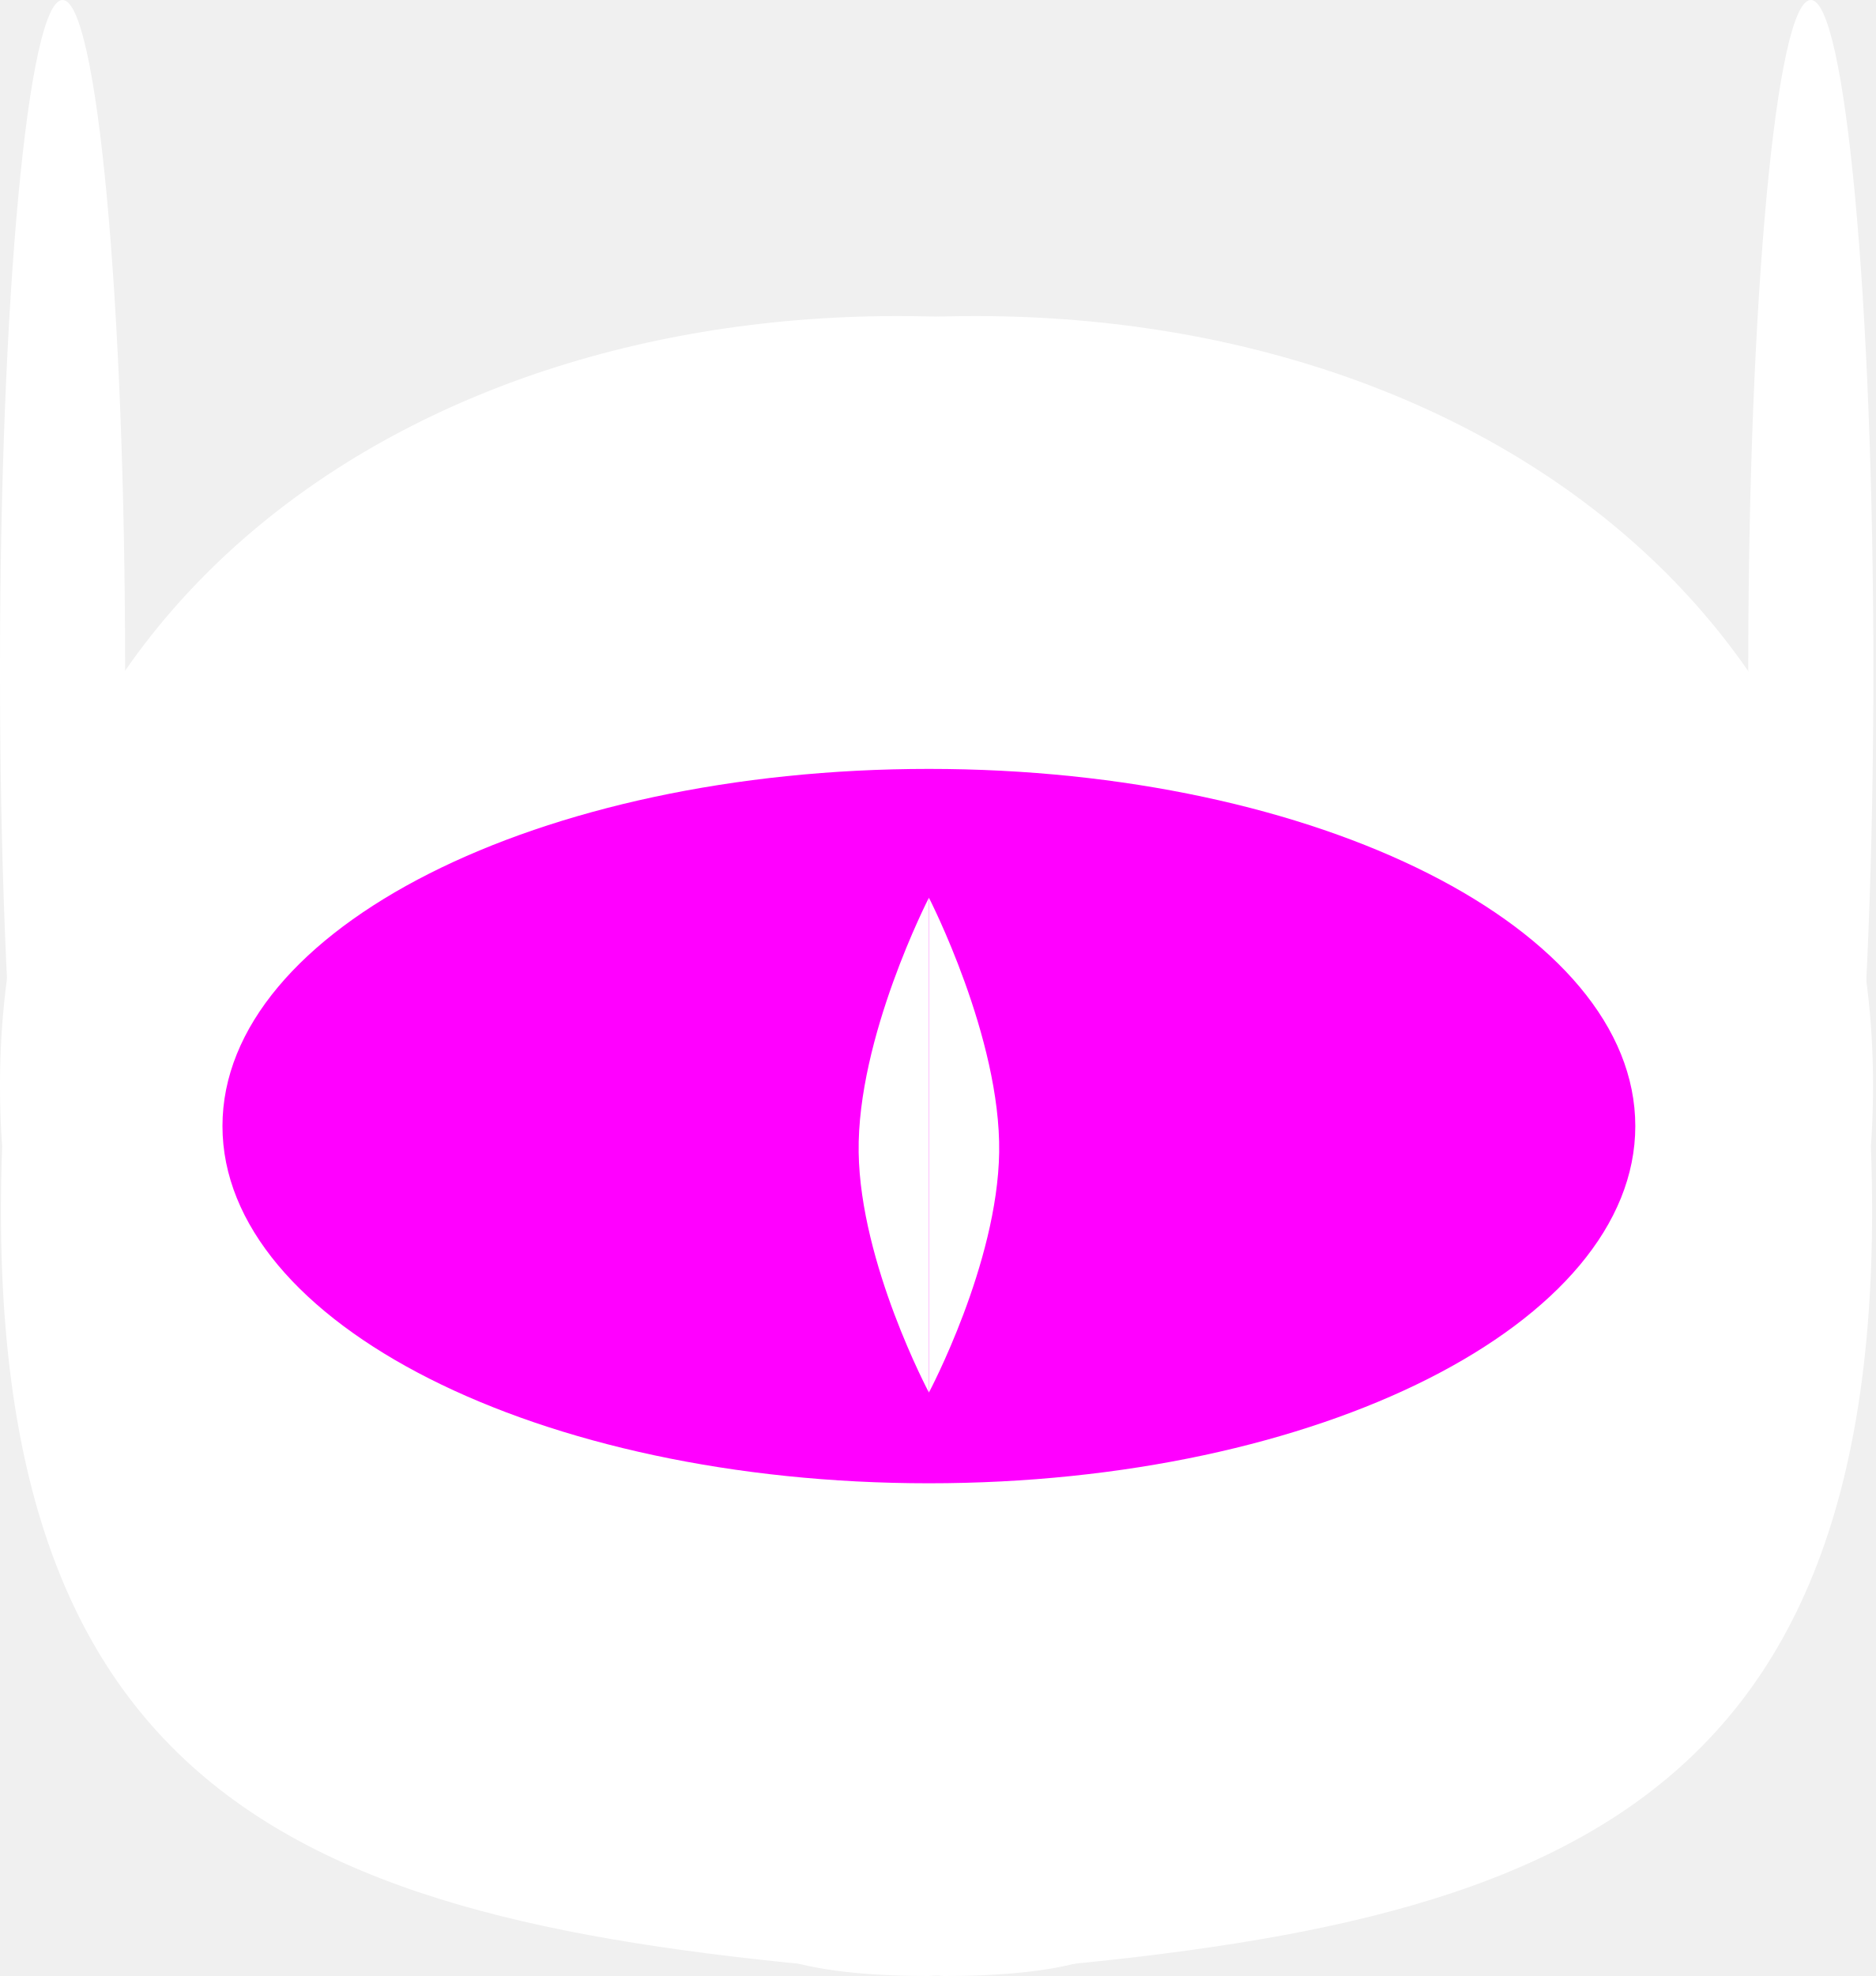
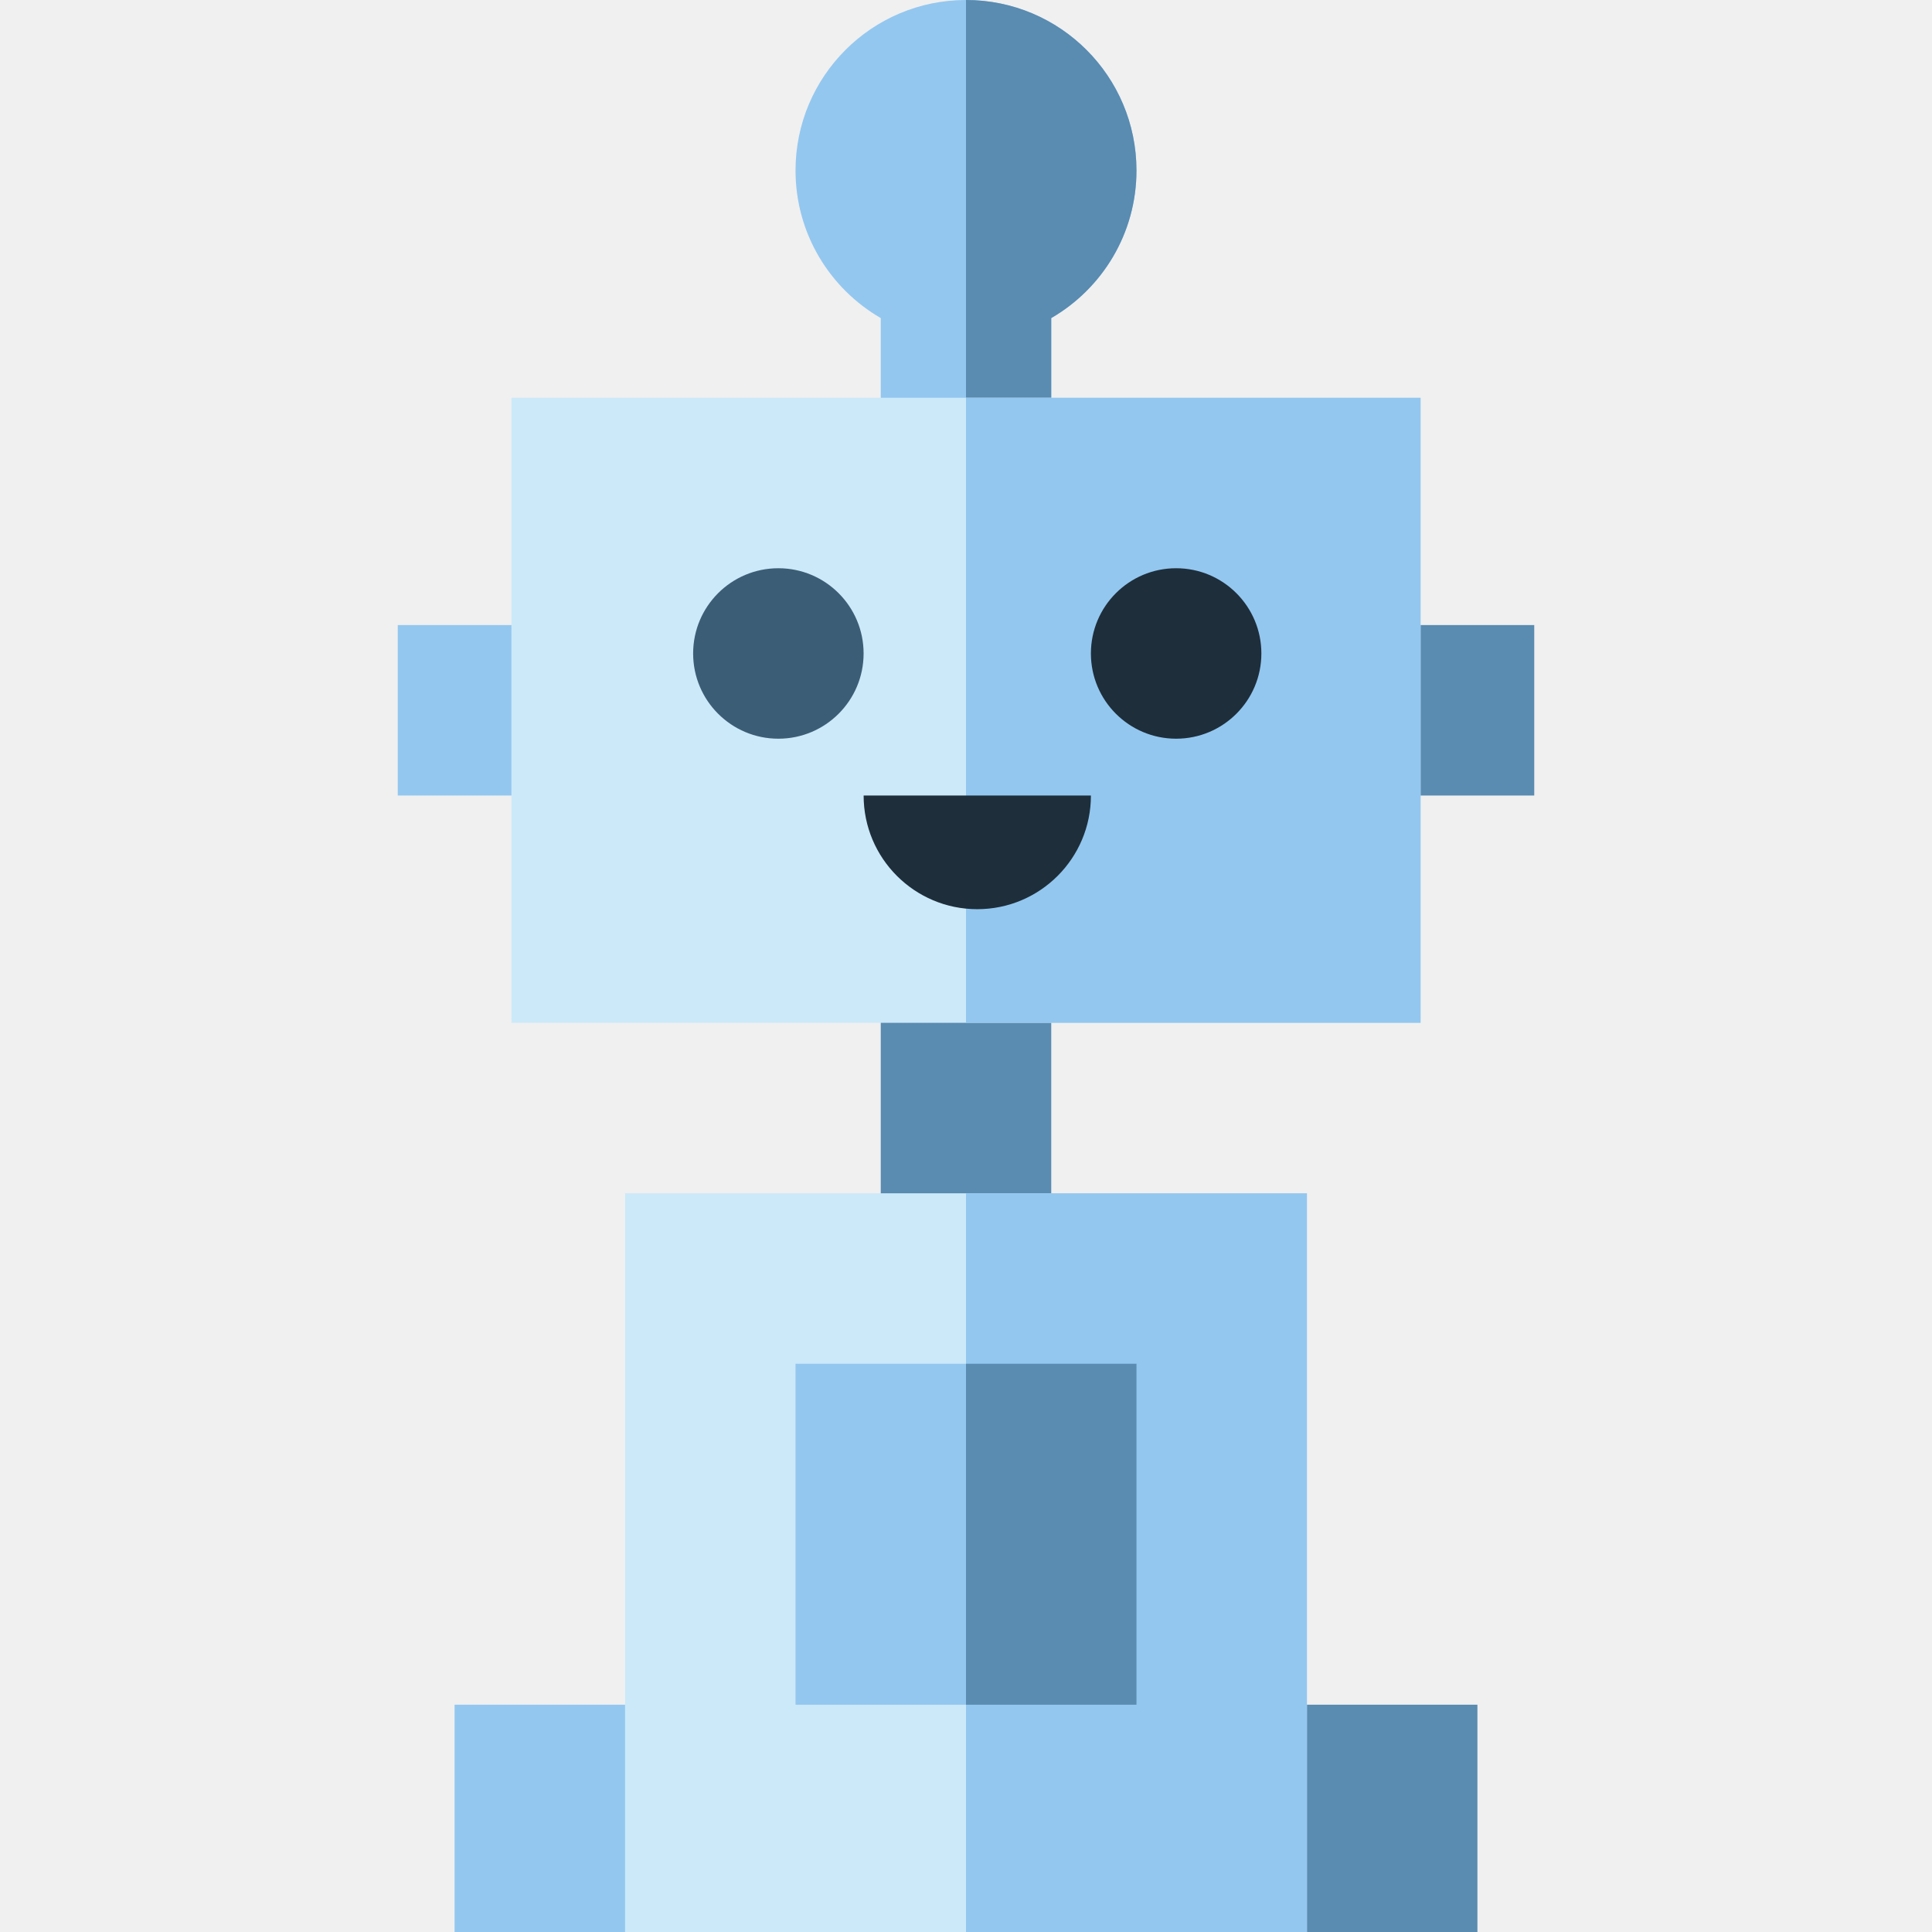
- <svg xmlns="http://www.w3.org/2000/svg" width="545" height="574" viewBox="0 0 545 574" fill="none">
-   <path d="M543.594 333.031C550.965 535.445 440.97 561.526 270.023 574C118.934 574 286.749 466.114 286.749 333.031C286.749 199.947 118.934 92.061 270.023 92.061C423.96 86.391 554.367 178.243 543.594 333.031Z" fill="white" />
-   <path d="M0.623 333.031C-6.748 535.445 103.248 561.526 274.195 574C425.284 574 257.468 466.114 257.468 333.031C257.468 199.947 425.284 92.061 274.195 92.061C120.258 86.391 -10.149 178.243 0.623 333.031Z" fill="white" />
-   <ellipse cx="269.886" cy="327.113" rx="205.249" ry="103.759" fill="fuchsia" />
-   <path d="M269.895 260.775L269.895 404.506C269.895 404.506 249.975 367.146 249.483 334.767C248.976 301.4 269.895 260.775 269.895 260.775Z" fill="white" />
-   <path d="M269.895 260.775L269.895 404.506C269.895 404.506 289.814 367.146 290.306 334.767C290.813 301.4 269.895 260.775 269.895 260.775Z" fill="white" />
-   <ellipse cx="526.129" cy="194.767" rx="18.178" ry="194.767" fill="white" />
-   <ellipse cx="18.178" cy="194.767" rx="18.178" ry="194.767" fill="white" />
+ <svg xmlns="http://www.w3.org/2000/svg" version="1.1" id="Layer_1" x="0px" y="0px" viewBox="0 0 512 512" style="enable-background:new 0 0 512 512;" xml:space="preserve">
+   <polygon style="fill:#93C7EF;" points="165.647,512 120.471,512 120.471,451.765 195.765,451.765 " />
+   <g>
+     <polygon style="fill:#5A8BB0;" points="391.529,512 346.353,512 316.235,451.765 391.529,451.765  " />
+     <rect x="233.412" y="233.412" style="fill:#5A8BB0;" width="45.176" height="97.882" />
+   </g>
+   <path style="fill:#93C7EF;" d="M301.176,45.176C301.176,20.227,280.949,0,256,0s-45.176,20.227-45.176,45.176  c0,16.718,9.09,31.306,22.588,39.118v73.823h45.176V84.295C292.087,76.482,301.176,61.895,301.176,45.176z" />
+   <path style="fill:#5A8BB0;" d="M256,0v158.118h22.588V84.295c13.499-7.813,22.588-22.4,22.588-39.118  C301.176,20.227,280.949,0,256,0z" />
+   <rect x="105.412" y="165.647" style="fill:#93C7EF;" width="165.647" height="45.176" />
+   <rect x="240.941" y="165.647" style="fill:#5A8BB0;" width="165.647" height="45.176" />
+   <rect x="135.529" y="105.412" style="fill:#CCE9F9;" width="240.941" height="165.647" />
+   <rect x="256" y="105.412" style="fill:#93C7EF;" width="120.471" height="165.647" />
+   <rect x="165.647" y="316.235" style="fill:#CCE9F9;" width="180.706" height="195.765" />
+   <rect x="256" y="316.235" style="fill:#93C7EF;" width="90.353" height="195.765" />
+   <circle style="fill:#3C5D76;" cx="206.276" cy="173.176" r="22.588" />
+   <g>
+     <circle style="fill:#1E2E3B;" cx="311.688" cy="173.176" r="22.588" />
+     <path style="fill:#1E2E3B;" d="M228.87,210.824c0,16.632,13.484,30.118,30.118,30.118l0,0c16.632,0,30.118-13.485,30.118-30.118   H228.87z" />
+   </g>
+   <rect x="210.824" y="361.412" style="fill:#93C7EF;" width="90.353" height="90.353" />
+   <rect x="256" y="361.412" style="fill:#5A8BB0;" width="45.176" height="90.353" />
+   <g>
+ </g>
+   <g>
+ </g>
+   <g>
+ </g>
+   <g>
+ </g>
+   <g>
+ </g>
+   <g>
+ </g>
+   <g>
+ </g>
+   <g>
+ </g>
+   <g>
+ </g>
+   <g>
+ </g>
+   <g>
+ </g>
+   <g>
+ </g>
+   <g>
+ </g>
+   <g>
+ </g>
+   <g>
+ </g>
</svg>
